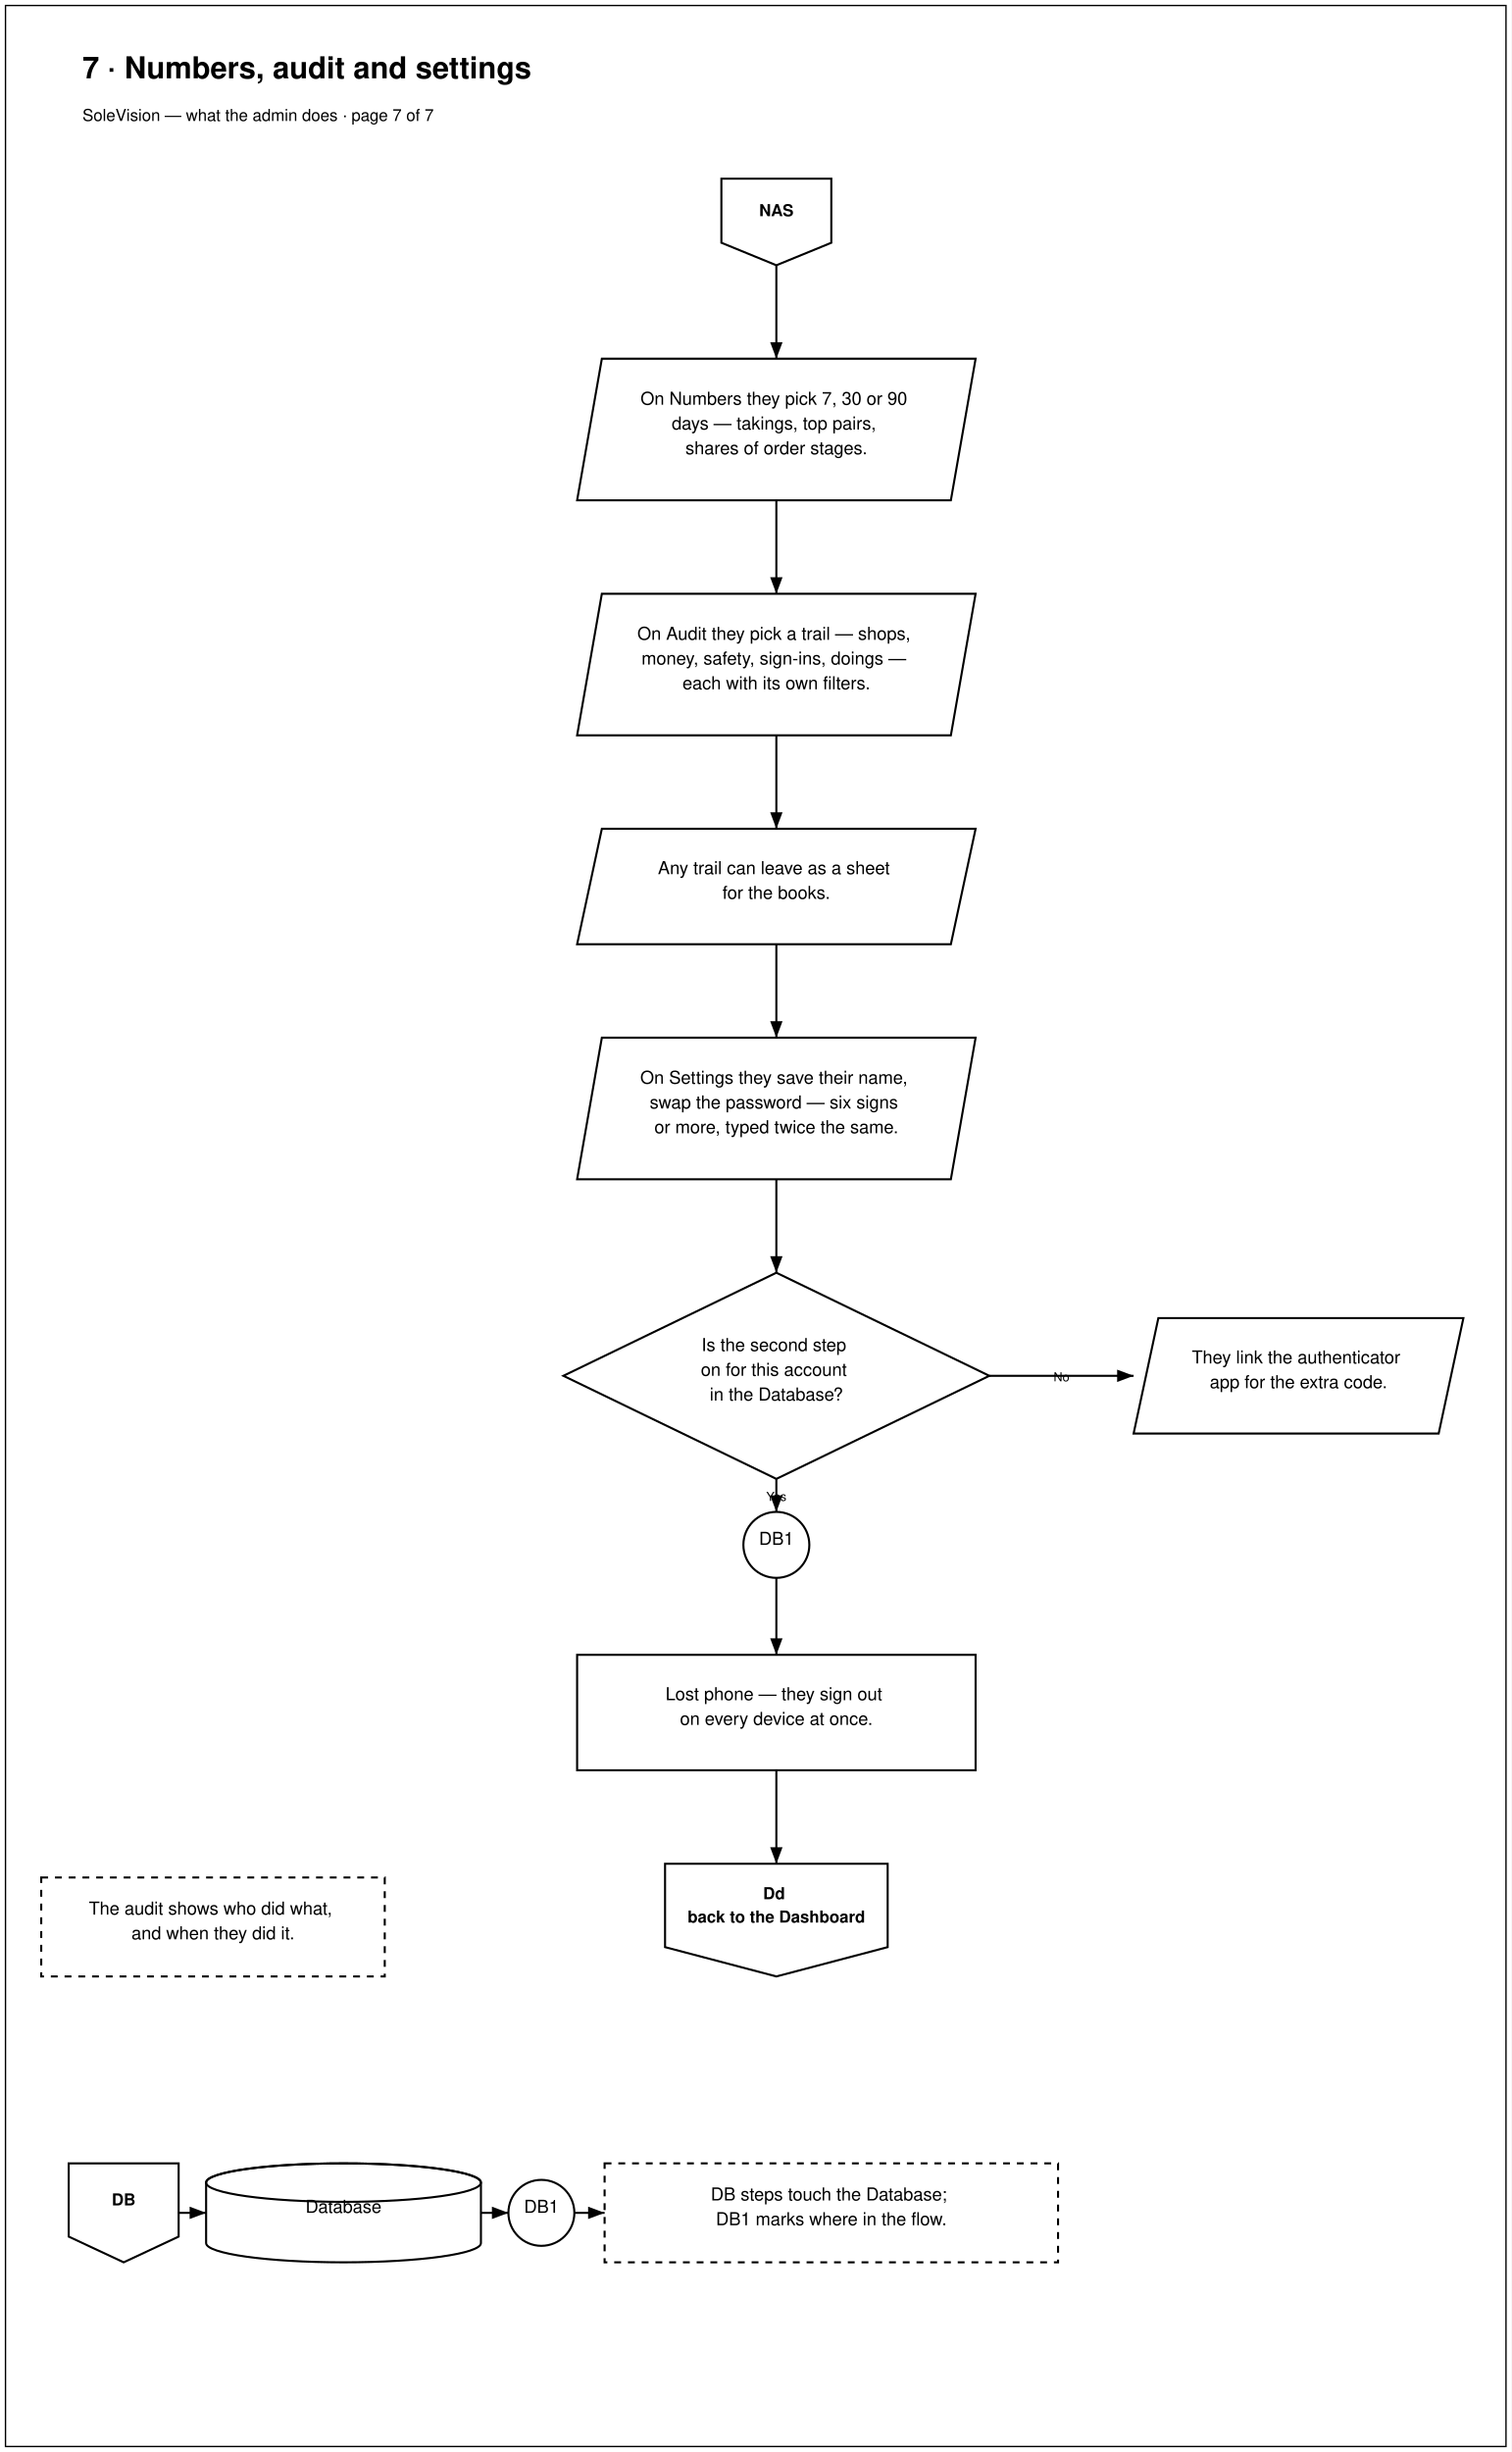
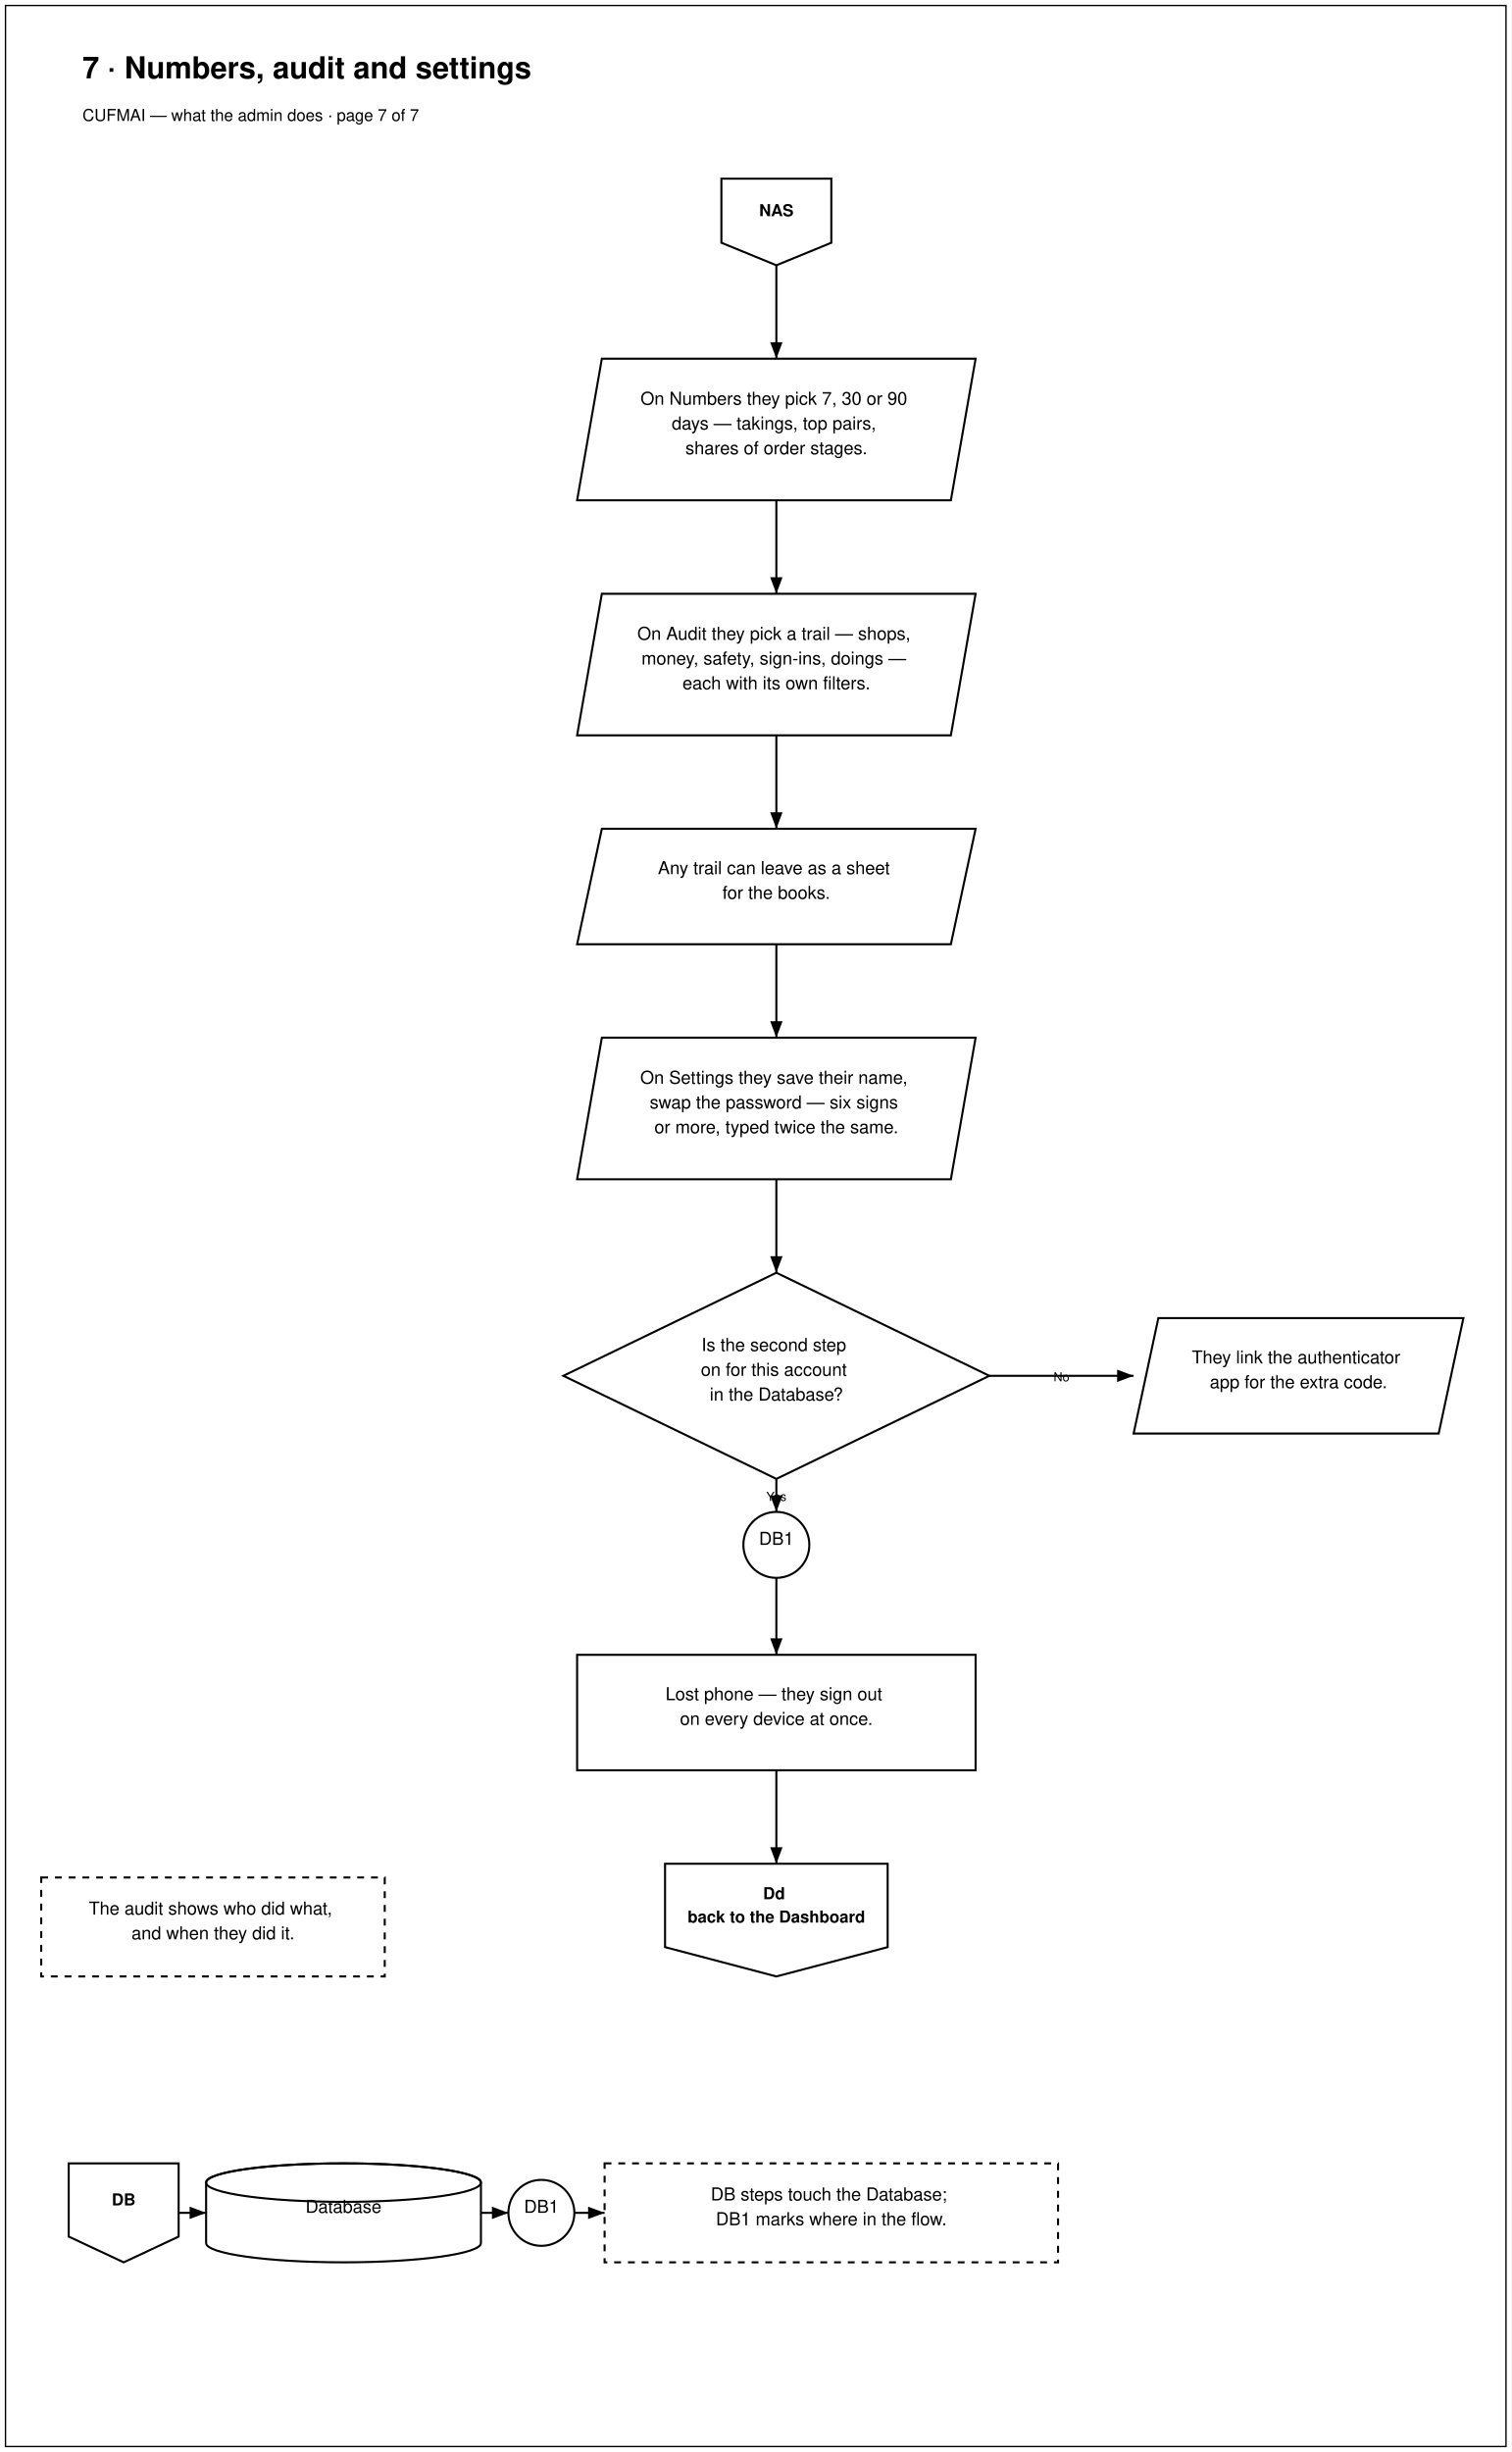
<svg xmlns="http://www.w3.org/2000/svg" width="1100" height="1784" viewBox="0 0 1100 1784">
  <rect x="0" y="0" width="1100" height="1784" fill="#FFFFFF" />
  <defs>
    <marker id="arrow" markerWidth="10" markerHeight="10" refX="8" refY="3" orient="auto" markerUnits="strokeWidth">
      <path d="M0,0 L8,3 L0,6 z" fill="#000000" />
    </marker>
  </defs>
  <rect x="4" y="4" width="1092" height="1776" fill="none" stroke="#000000" stroke-width="1" />
  <text font-family="Helvetica, Arial, sans-serif" font-size="22" font-weight="bold" fill="#000000" text-anchor="start">
    <tspan x="60" y="57.0">7 · Numbers, audit and settings</tspan>
  </text>
  <text font-family="Helvetica, Arial, sans-serif" font-size="12" fill="#000000" text-anchor="start">
-     <tspan x="60" y="88.0">SoleVision — what the admin does · page 7 of 7</tspan>
+     <tspan x="60" y="88.0">CUFMAI — what the admin does · page 7 of 7</tspan>
  </text>
  <polyline points="565.0,193.0 565.0,261.0" fill="none" stroke="#000000" stroke-width="1.5" marker-end="url(#arrow)" />
  <polyline points="565.0,364.0 565.0,432.0" fill="none" stroke="#000000" stroke-width="1.5" marker-end="url(#arrow)" />
  <polyline points="565.0,535.0 565.0,603.0" fill="none" stroke="#000000" stroke-width="1.5" marker-end="url(#arrow)" />
  <polyline points="565.0,687.0 565.0,755.0" fill="none" stroke="#000000" stroke-width="1.5" marker-end="url(#arrow)" />
  <polyline points="565.0,858.0 565.0,926.0" fill="none" stroke="#000000" stroke-width="1.5" marker-end="url(#arrow)" />
  <polyline points="565.0,1076.0 565.0,1100.0" fill="none" stroke="#000000" stroke-width="1.5" marker-end="url(#arrow)" />
  <polyline points="720.0,1001.0 825.0,1001.0" fill="none" stroke="#000000" stroke-width="1.5" marker-end="url(#arrow)" />
  <polyline points="565.0,1148.0 565.0,1204.0" fill="none" stroke="#000000" stroke-width="1.5" marker-end="url(#arrow)" />
  <polyline points="565.0,1288.0 565.0,1356.0" fill="none" stroke="#000000" stroke-width="1.5" marker-end="url(#arrow)" />
  <polyline points="130.0,1610.0 150.0,1610.0" fill="none" stroke="#000000" stroke-width="1.5" marker-end="url(#arrow)" />
  <polyline points="350.0,1610.0 370.0,1610.0" fill="none" stroke="#000000" stroke-width="1.5" marker-end="url(#arrow)" />
  <polyline points="418.0,1610.0 440.0,1610.0" fill="none" stroke="#000000" stroke-width="1.5" marker-end="url(#arrow)" />
  <text font-family="Helvetica, Arial, sans-serif" font-size="9" fill="#000000" text-anchor="middle">
    <tspan x="565" y="1092.0">Yes</tspan>
  </text>
  <text font-family="Helvetica, Arial, sans-serif" font-size="9" fill="#000000" text-anchor="middle">
    <tspan x="772.5" y="1005.0">No</tspan>
  </text>
  <polygon points="525,130 605,130 605,176.62 565,193 525,176.62" fill="none" stroke="#000000" stroke-width="1.5" />
  <text font-family="Helvetica, Arial, sans-serif" font-size="12" font-weight="bold" fill="#000000" text-anchor="middle">
    <tspan x="565" y="157.3">NAS</tspan>
  </text>
  <polygon points="438,261 710,261 692,364 420,364" fill="none" stroke="#000000" stroke-width="1.5" />
  <text font-family="Helvetica, Arial, sans-serif" font-size="13" fill="#000000" text-anchor="middle">
    <tspan x="565" y="294.5">On Numbers they pick 7, 30 or 90</tspan>
    <tspan x="565" y="312.5">days — takings, top pairs,</tspan>
    <tspan x="565" y="330.5">shares of order stages.</tspan>
  </text>
  <polygon points="438,432 710,432 692,535 420,535" fill="none" stroke="#000000" stroke-width="1.5" />
  <text font-family="Helvetica, Arial, sans-serif" font-size="13" fill="#000000" text-anchor="middle">
    <tspan x="565" y="465.5">On Audit they pick a trail — shops,</tspan>
    <tspan x="565" y="483.5">money, safety, sign-ins, doings —</tspan>
    <tspan x="565" y="501.5">each with its own filters.</tspan>
  </text>
  <polygon points="438,603 710,603 692,687 420,687" fill="none" stroke="#000000" stroke-width="1.5" />
  <text font-family="Helvetica, Arial, sans-serif" font-size="13" fill="#000000" text-anchor="middle">
    <tspan x="565" y="636.0">Any trail can leave as a sheet</tspan>
    <tspan x="565" y="654.0">for the books.</tspan>
  </text>
  <polygon points="438,755 710,755 692,858 420,858" fill="none" stroke="#000000" stroke-width="1.5" />
  <text font-family="Helvetica, Arial, sans-serif" font-size="13" fill="#000000" text-anchor="middle">
    <tspan x="565" y="788.5">On Settings they save their name,</tspan>
    <tspan x="565" y="806.5">swap the password — six signs</tspan>
    <tspan x="565" y="824.5">or more, typed twice the same.</tspan>
  </text>
  <polygon points="565,926 720,1001 565,1076 410,1001" fill="none" stroke="#000000" stroke-width="1.5" />
  <text font-family="Helvetica, Arial, sans-serif" font-size="13" fill="#000000" text-anchor="middle">
    <tspan x="565" y="983.0">Is the second step</tspan>
    <tspan x="565" y="1001.0">on for this account</tspan>
    <tspan x="565" y="1019.0">in the Database?</tspan>
  </text>
  <circle cx="565" cy="1124" r="24" fill="none" stroke="#000000" stroke-width="1.5" />
  <text font-family="Helvetica, Arial, sans-serif" font-size="13" fill="#000000" text-anchor="middle">
    <tspan x="565" y="1124.0">DB1</tspan>
  </text>
  <polygon points="843,959 1065,959 1047,1043 825,1043" fill="none" stroke="#000000" stroke-width="1.5" />
  <text font-family="Helvetica, Arial, sans-serif" font-size="13" fill="#000000" text-anchor="middle">
    <tspan x="945" y="992.0">They link the authenticator</tspan>
    <tspan x="945" y="1010.0">app for the extra code.</tspan>
  </text>
  <rect x="420" y="1204" width="290" height="84" rx="0" fill="none" stroke="#000000" stroke-width="1.5" />
  <text font-family="Helvetica, Arial, sans-serif" font-size="13" fill="#000000" text-anchor="middle">
    <tspan x="565" y="1237.0">Lost phone — they sign out</tspan>
    <tspan x="565" y="1255.0">on every device at once.</tspan>
  </text>
  <polygon points="484,1356 646,1356 646,1416.68 565,1438 484,1416.68" fill="none" stroke="#000000" stroke-width="1.5" />
  <text font-family="Helvetica, Arial, sans-serif" font-size="12" font-weight="bold" fill="#000000" text-anchor="middle">
    <tspan x="565" y="1381.8">Dd</tspan>
    <tspan x="565" y="1398.8">back to the Dashboard</tspan>
  </text>
  <rect x="30" y="1366" width="250" height="72" rx="0" fill="none" stroke="#000000" stroke-width="1.5" stroke-dasharray="5 5" />
  <text font-family="Helvetica, Arial, sans-serif" font-size="13" fill="#000000" text-anchor="middle">
    <tspan x="155" y="1393.0">The audit shows who did what,</tspan>
    <tspan x="155" y="1411.0">and when they did it.</tspan>
  </text>
  <polygon points="50,1574 130,1574 130,1627.28 90,1646 50,1627.28" fill="none" stroke="#000000" stroke-width="1.5" />
  <text font-family="Helvetica, Arial, sans-serif" font-size="12" font-weight="bold" fill="#000000" text-anchor="middle">
    <tspan x="90" y="1604.6">DB</tspan>
  </text>
  <path d="M150,1588 L150,1632 A100,14 0 0,0 350,1632 L350,1588 A100,14 0 0,0 150,1588 Z" fill="none" stroke="#000000" stroke-width="1.5" />
  <ellipse cx="250" cy="1588" rx="100" ry="14" fill="none" stroke="#000000" stroke-width="1.5" />
  <text font-family="Helvetica, Arial, sans-serif" font-size="13" fill="#000000" text-anchor="middle">
    <tspan x="250" y="1610.0">Database</tspan>
  </text>
  <circle cx="394" cy="1610" r="24" fill="none" stroke="#000000" stroke-width="1.5" />
  <text font-family="Helvetica, Arial, sans-serif" font-size="13" fill="#000000" text-anchor="middle">
    <tspan x="394" y="1610.0">DB1</tspan>
  </text>
  <rect x="440" y="1574" width="330" height="72" rx="0" fill="none" stroke="#000000" stroke-width="1.5" stroke-dasharray="5 5" />
  <text font-family="Helvetica, Arial, sans-serif" font-size="13" fill="#000000" text-anchor="middle">
    <tspan x="605" y="1601.0">DB steps touch the Database;</tspan>
    <tspan x="605" y="1619.0">DB1 marks where in the flow.</tspan>
  </text>
</svg>
